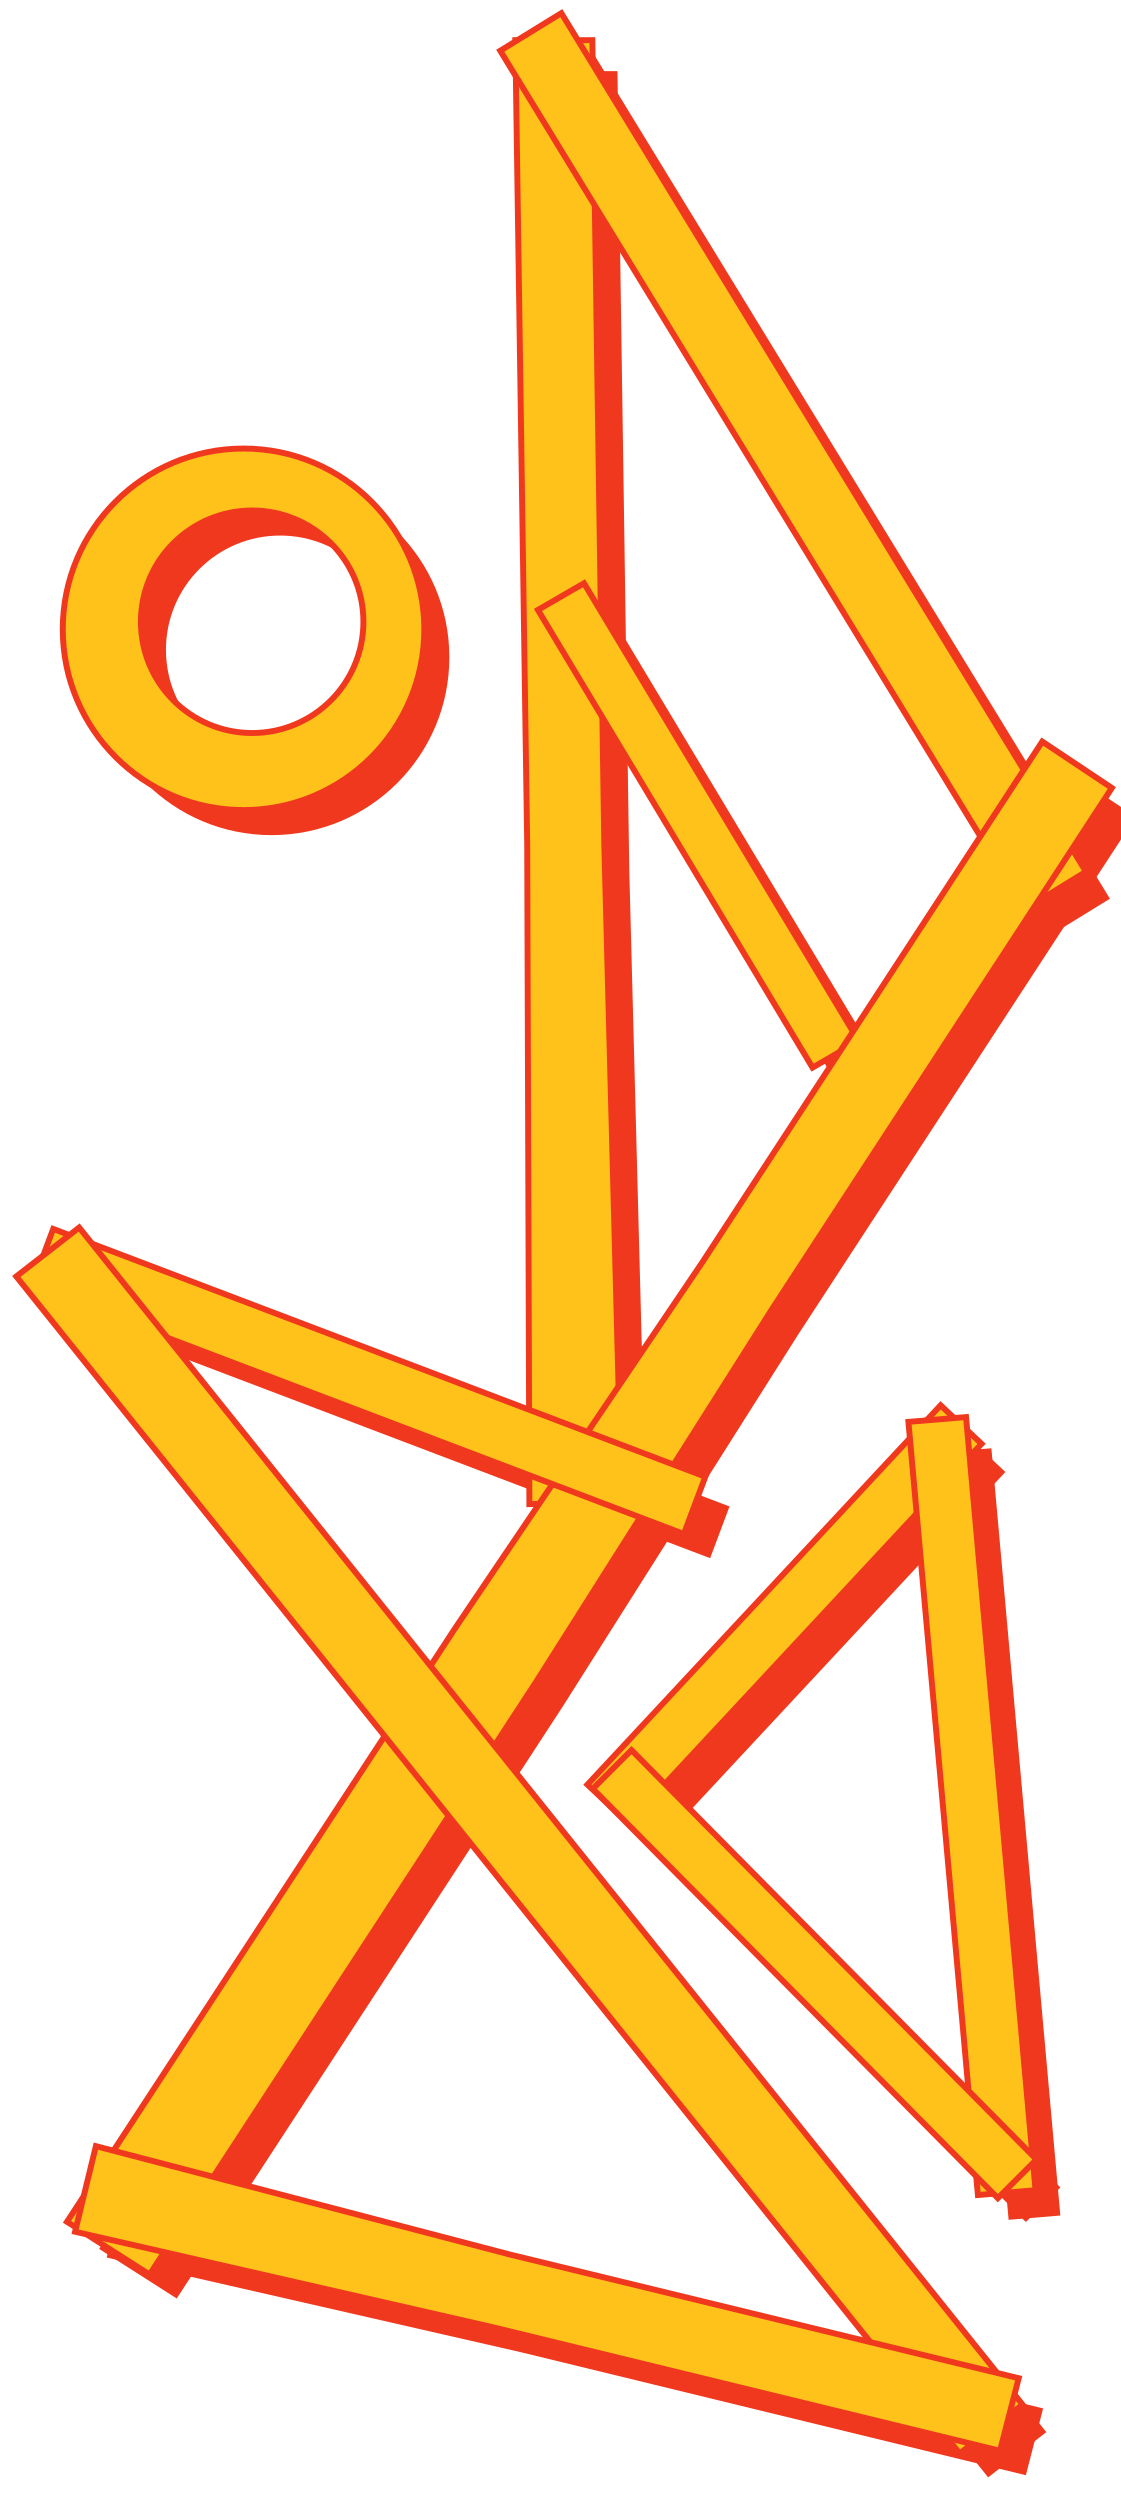
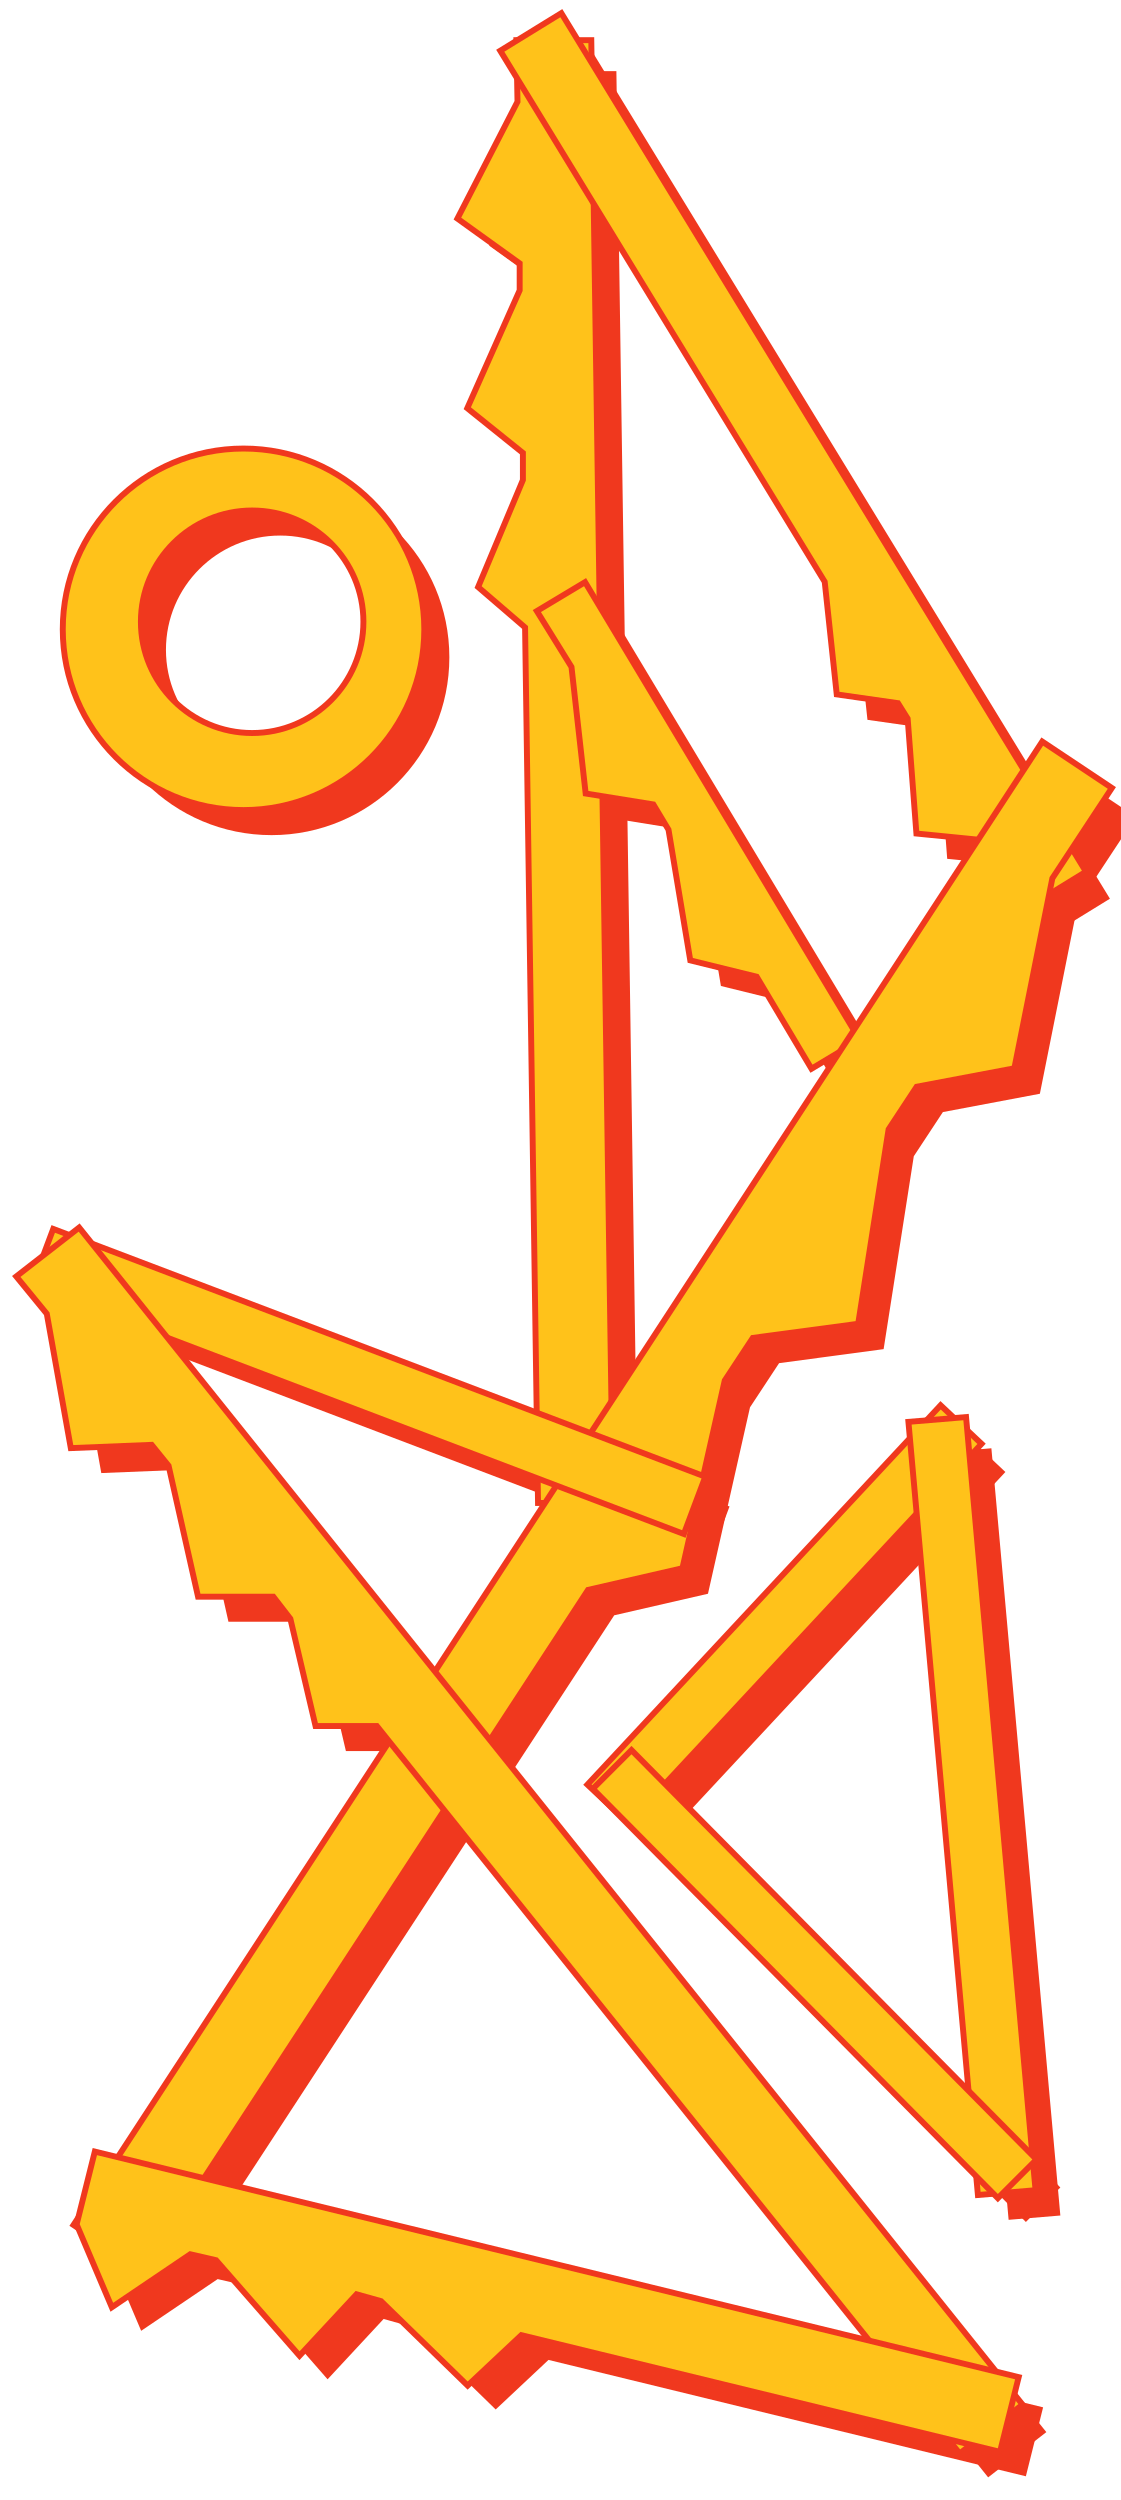
<svg xmlns="http://www.w3.org/2000/svg" viewBox="0 0 104 232">
  <g fill="#F0381E" transform="translate(2.6 2.6)">
-     <path d="M48.1 4L49.2 78.4L49.4 139.3L57.4 139.1L55.8 78.3L54.7 4Z" />
-     <path d="M46.8 4.8L95.2 84L100.4 80.8L52 1.6Z" />
-     <path d="M50.3 56.7L75.5 98.7L79.3 96.5L54.1 54.5Z" />
-     <path d="M96.8 69.2L65.4 117.3L42.5 151.2L6.6 206.1L13.8 210.7L49.6 155.8L71.5 121.2L102.8 73.2Z" />
+     <path d="M48.2 4L48.3 9.5L42.8 20.2L48.5 24.3L48.5 27L43.7 37.8L48.8 41.9L48.8 44.6L44.7 54.4L49 58.1L50.2 139.2L56.6 139.2L54.6 4Z" />
+     <path d="M46.8 4.8L76.8 53.9L77.9 64.2L83.5 65L84.5 66.6L85.3 77.1L91.3 77.7L95.2 84L100.4 80.8L52 1.6Z" />
+     <path d="M50.2 56.8L53.3 61.8L54.6 73.4L60.8 74.4L62.3 76.9L64.3 88.9L70.4 90.4L75.4 98.8L79.4 96.4L54.2 54.4Z" />
+     <path d="M96.8 69.2L7.2 206.4L13.2 210.4L54.4 147.3L63.1 145.3L67 128L69.7 123.9L79.4 122.6L82.2 104.7L84.9 100.6L93.9 98.9L97.4 81.4L102.8 73.2Z" />
    <path d="M3.3 119.2L63.3 142L65.1 137.2L5.1 114.4Z" />
-     <path d="M1.9 118.5L89.1 227.3L94.5 223.1L7.3 114.3Z" />
-     <path d="M7.3 206.9L45.8 215.7L92.6 227.1L94.2 220.9L47.3 209.5L9.1 199.5Z" />
+     <path d="M1.9 118.5L4.6 121.8L6.8 134.1L14.2 133.8L15.9 135.9L18.6 147.9L25.5 147.9L27.2 150.1L29.5 159.9L35.1 159.9L89.1 227.3L94.5 223.1L7.3 114.3Z" />
+     <path d="M7.4 206.4L7.4 206.4L10.5 213.7L17.6 208.9L20.2 209.5L27.8 218.2L33 212.6L35.5 213.3L43.4 221L48.3 216.4L92.6 227.2L94.2 220.8L9 200Z" />
    <path d="M58.3 168.8L90.7 134L87.3 130.8L54.9 165.6Z" />
    <path d="M84.6 132.2L91 203.4L95.8 203L89.4 131.8Z" />
    <path d="M55.4 166L92.6 203.6L95.8 200.4L58.6 162.8Z" />
    <path fill-rule="evenodd" d="M6.1 58.4a16.5 16.5 0 1 0 33 0a16.5 16.5 0 1 0 -33 0ZM12.8 57.7a10.6 10.6 0 1 0 21.2 0a10.6 10.6 0 1 0 -21.2 0Z" />
  </g>
  <g fill="#FFC21A" stroke="#F0381E" stroke-width="1.1" stroke-linejoin="miter" paint-order="stroke">
-     <path d="M48.1 4L49.2 78.4L49.4 139.3L57.4 139.1L55.8 78.3L54.7 4Z" />
-     <path d="M46.8 4.8L95.2 84L100.4 80.8L52 1.6Z" />
-     <path d="M50.3 56.7L75.5 98.7L79.3 96.5L54.1 54.5Z" />
-     <path d="M96.8 69.2L65.4 117.3L42.5 151.2L6.6 206.1L13.8 210.7L49.6 155.8L71.5 121.2L102.8 73.2Z" />
+     <path d="M48.2 4L48.3 9.5L42.8 20.2L48.5 24.3L48.5 27L43.7 37.8L48.8 41.9L48.8 44.6L44.7 54.4L49 58.1L50.2 139.2L56.6 139.2L54.6 4Z" />
+     <path d="M46.8 4.8L76.8 53.9L77.9 64.2L83.5 65L84.5 66.6L85.3 77.1L91.3 77.7L95.2 84L100.4 80.8L52 1.6Z" />
+     <path d="M50.2 56.8L53.3 61.8L54.6 73.4L60.8 74.4L62.3 76.9L64.3 88.9L70.4 90.4L75.4 98.8L79.4 96.4L54.2 54.4Z" />
+     <path d="M96.8 69.2L7.2 206.4L13.2 210.4L54.4 147.3L63.1 145.3L67 128L69.7 123.9L79.4 122.6L82.2 104.7L84.9 100.6L93.9 98.9L97.4 81.4L102.8 73.2Z" />
    <path d="M3.3 119.2L63.3 142L65.1 137.2L5.1 114.4Z" />
-     <path d="M1.9 118.5L89.1 227.3L94.5 223.1L7.3 114.3Z" />
-     <path d="M7.3 206.9L45.8 215.7L92.6 227.1L94.2 220.9L47.3 209.5L9.1 199.5Z" />
+     <path d="M1.9 118.5L4.6 121.8L6.8 134.1L14.2 133.8L15.9 135.9L18.6 147.9L25.5 147.9L27.2 150.1L29.5 159.9L35.1 159.9L89.1 227.3L94.5 223.1L7.3 114.3Z" />
+     <path d="M7.4 206.4L7.4 206.4L10.5 213.7L17.6 208.9L20.2 209.5L27.8 218.2L33 212.6L35.5 213.3L43.4 221L48.3 216.4L92.6 227.2L94.2 220.8L9 200Z" />
    <path d="M58.3 168.8L90.7 134L87.3 130.8L54.9 165.6Z" />
    <path d="M84.6 132.2L91 203.4L95.8 203L89.4 131.8Z" />
    <path d="M55.4 166L92.6 203.6L95.8 200.4L58.6 162.8Z" />
    <path fill-rule="evenodd" d="M6.1 58.4a16.5 16.5 0 1 0 33 0a16.5 16.5 0 1 0 -33 0ZM12.8 57.7a10.6 10.6 0 1 0 21.2 0a10.6 10.6 0 1 0 -21.2 0Z" />
  </g>
</svg>
